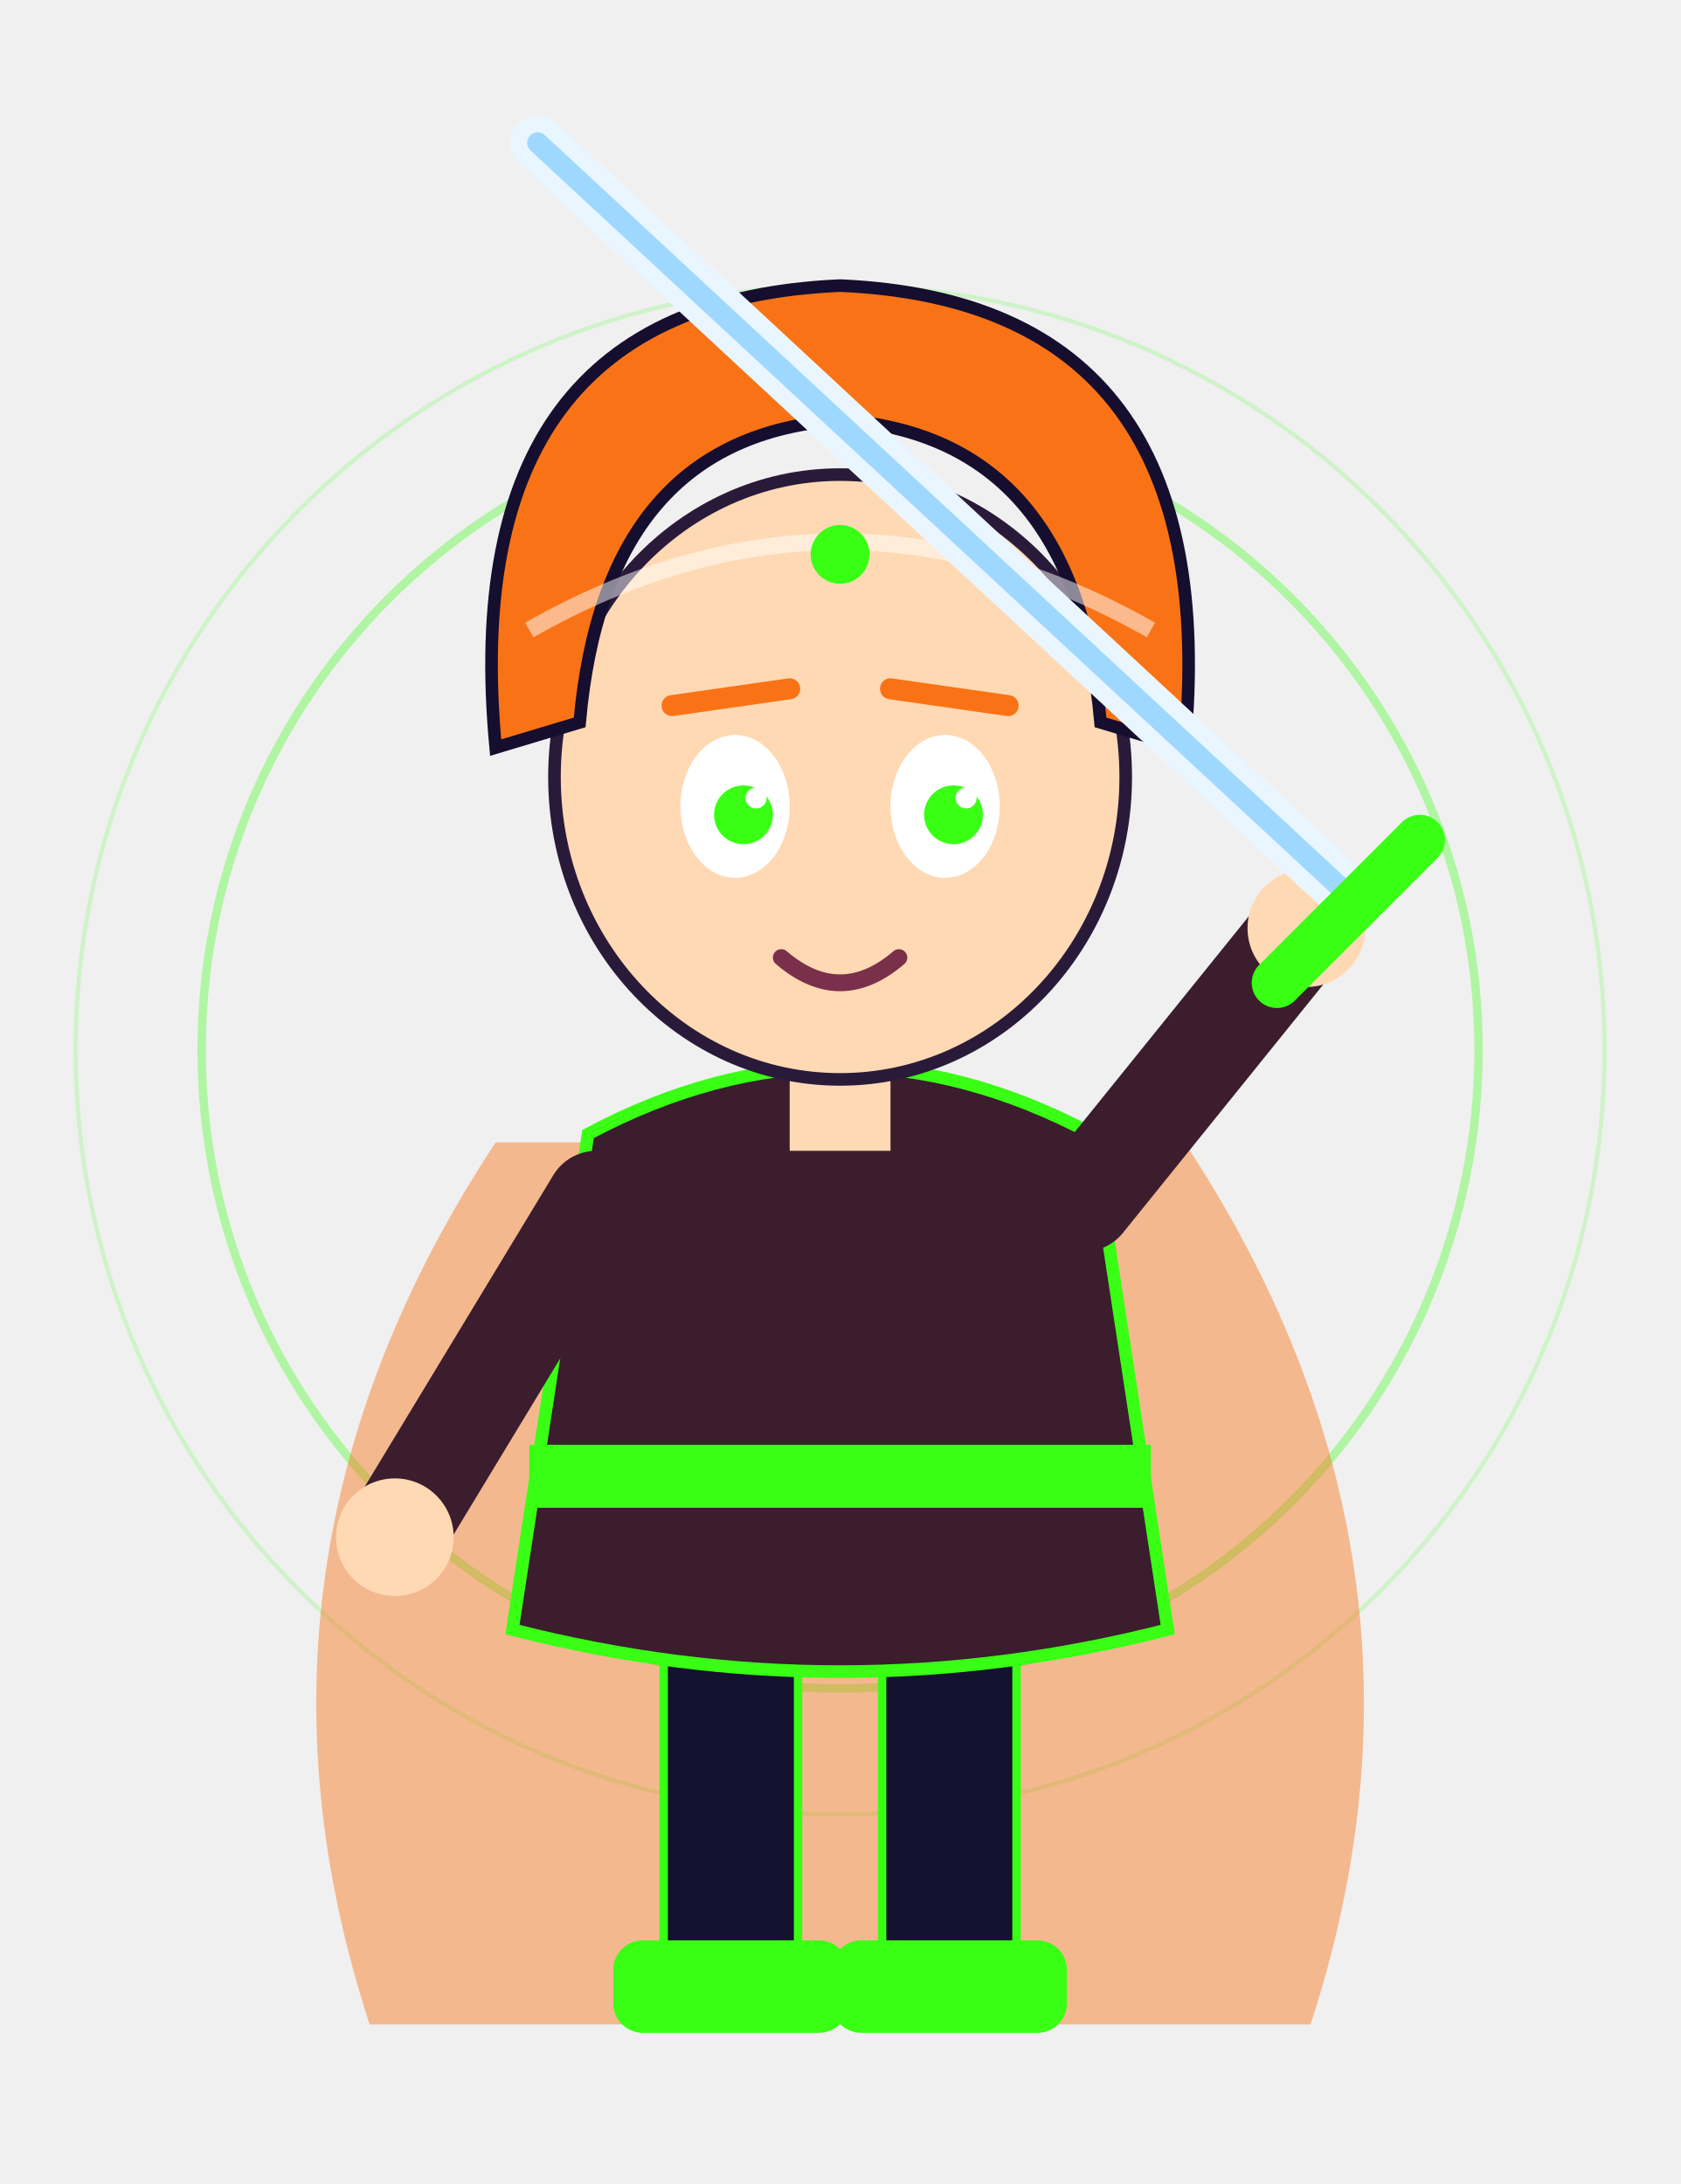
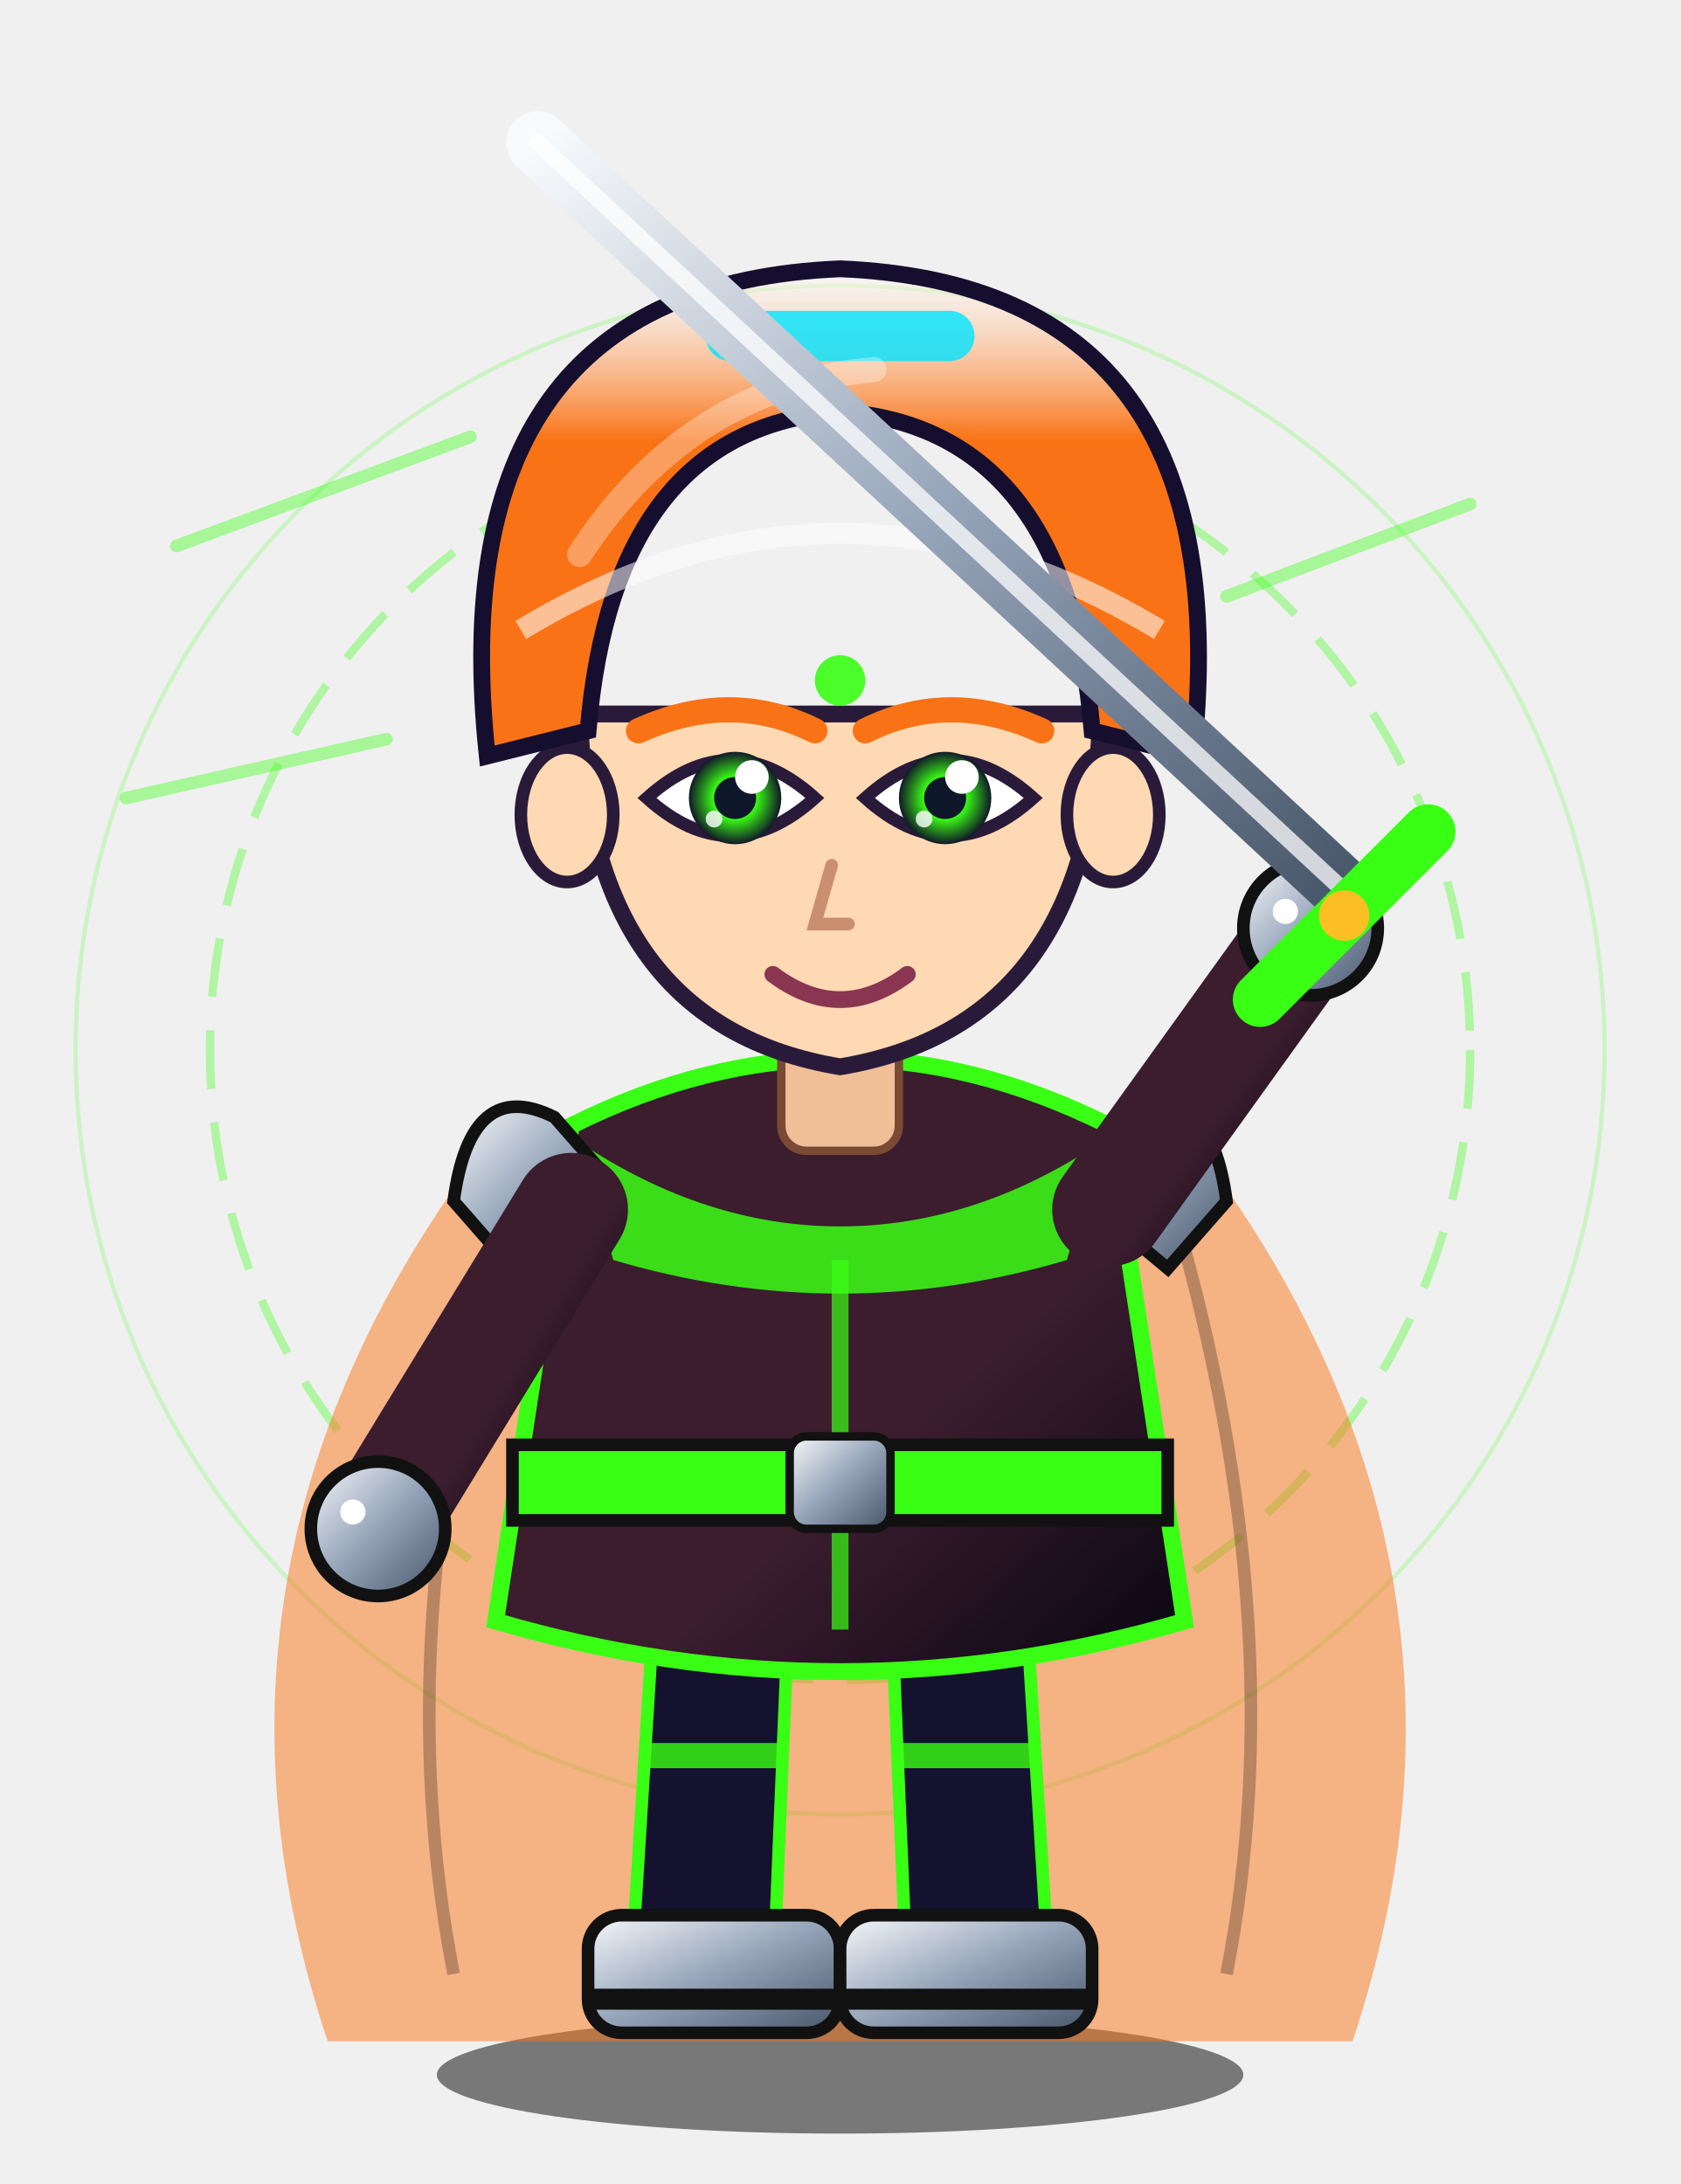
<svg xmlns="http://www.w3.org/2000/svg" width="400" height="520" viewBox="0 0 400 520">
  <g transform="scale(1.0)">
-     <circle cx="200" cy="250" r="152" fill="none" stroke="#39ff14" stroke-width="2" opacity=".35" />
-     <circle cx="200" cy="250" r="182" fill="none" stroke="#39ff14" stroke-width="1" opacity=".18" />
-     <path d="M118 272 Q52 372 88 482 L312 482 Q348 372 282 272Z" fill="#f97316" opacity=".45" />
-     <rect x="158" y="382" width="32" height="98" rx="10" fill="#15122f" stroke="#39ff14" stroke-width="2" />
-     <rect x="210" y="382" width="32" height="98" rx="10" fill="#15122f" stroke="#39ff14" stroke-width="2" />
-     <rect x="146" y="462" width="56" height="22" rx="7" fill="#39ff14" />
-     <rect x="198" y="462" width="56" height="22" rx="7" fill="#39ff14" />
-     <path d="M140 270 Q200 238 260 270 L278 388 Q200 408 122 388Z" fill="#3b1d2e" stroke="#39ff14" stroke-width="3" />
-     <rect x="126" y="344" width="148" height="15" fill="#39ff14" />
-     <path d="M142 286 L96 362" stroke="#3b1d2e" stroke-width="24" stroke-linecap="round" />
-     <path d="M258 286 L308 224" stroke="#3b1d2e" stroke-width="24" stroke-linecap="round" />
-     <circle cx="94" cy="366" r="14" fill="#ffd9b3" />
-     <circle cx="311" cy="221" r="14" fill="#ffd9b3" />
-     <rect x="188" y="248" width="24" height="26" fill="#ffd9b3" />
-     <ellipse cx="200" cy="185" rx="68" ry="72" fill="#ffd9b3" stroke="#2a1a3a" stroke-width="3" />
-     <path d="M118 178 Q108 72 200 68 Q292 72 282 178 L262 172 Q256 104 200 100 Q144 104 138 172Z" fill="#f97316" stroke="#160e2e" stroke-width="3" />
-     <path d="M126 150 Q200 108 274 150" fill="none" stroke="#fff" stroke-width="4" opacity=".5" />
-     <ellipse cx="175" cy="192" rx="13" ry="17" fill="#fff" />
-     <ellipse cx="225" cy="192" rx="13" ry="17" fill="#fff" />
-     <circle cx="177" cy="194" r="7" fill="#39ff14" />
-     <circle cx="227" cy="194" r="7" fill="#39ff14" />
-     <circle cx="180" cy="190" r="2.5" fill="#fff" />
-     <circle cx="230" cy="190" r="2.5" fill="#fff" />
-     <path d="M160 168 L188 164 M212 164 L240 168" stroke="#f97316" stroke-width="5" stroke-linecap="round" />
-     <path d="M186 228 Q200 240 214 228" fill="none" stroke="#7a2f4a" stroke-width="4" stroke-linecap="round" />
-     <circle cx="200" cy="132" r="7" fill="#39ff14" />
-     <path d="M322 214 L128 34" stroke="#eaf6ff" stroke-width="13" stroke-linecap="round" />
-     <path d="M322 214 L128 34" stroke="#9fd8ff" stroke-width="5" stroke-linecap="round" />
-     <path d="M304 234 L338 200" stroke="#39ff14" stroke-width="12" stroke-linecap="round" />
+     <defs>
+       <linearGradient id="cuerpo-pirata" x1="0" y1="0" x2="1" y2="1">
+         <stop offset="0" stop-color="#3b1d2e" />
+         <stop offset=".6" stop-color="#3b1d2e" />
+         <stop offset="1" stop-color="#070512" />
+       </linearGradient>
+       <linearGradient id="pelo-pirata" x1="0" y1="0" x2="0" y2="1">
+         <stop offset="0" stop-color="#ffffff" stop-opacity=".45" />
+         <stop offset=".35" stop-color="#f97316" />
+         <stop offset="1" stop-color="#f97316" />
+       </linearGradient>
+       <radialGradient id="iris-pirata">
+         <stop offset="0" stop-color="#fff" />
+         <stop offset=".45" stop-color="#39ff14" />
+         <stop offset="1" stop-color="#111827" />
+       </radialGradient>
+       <linearGradient id="metal-pirata" x1="0" y1="0" x2="1" y2="1">
+         <stop offset="0" stop-color="#f8fafc" />
+         <stop offset=".5" stop-color="#94a3b8" />
+         <stop offset="1" stop-color="#475569" />
+       </linearGradient>
+     </defs>
+     <ellipse cx="200" cy="494" rx="96" ry="14" fill="#000" opacity=".5" />
+     <circle cx="200" cy="250" r="150" fill="none" stroke="#39ff14" stroke-width="2" opacity=".35" stroke-dasharray="14 8" />
+     <circle cx="200" cy="250" r="182" fill="none" stroke="#39ff14" stroke-width="1" opacity=".2" />
+     <path d="M42 130 l70 -26 M30 190 l62 -14 M350 120 l-58 22" stroke="#39ff14" stroke-width="3" opacity=".4" stroke-linecap="round" />
+     <path d="M116 272 Q40 372 78 486 L322 486 Q360 372 284 272Z" fill="#f97316" opacity=".5" />
+     <path d="M120 290 Q92 388 108 470 M280 290 Q308 388 292 470" fill="none" stroke="#000" stroke-width="3" opacity=".25" />
+     <path d="M156 378 L150 474 L184 474 L188 378Z" fill="#15122f" stroke="#39ff14" stroke-width="3" />
+     <path d="M212 378 L216 474 L250 474 L244 378Z" fill="#15122f" stroke="#39ff14" stroke-width="3" />
+     <path d="M154 418 L186 418 M214 418 L246 418" stroke="#39ff14" stroke-width="6" opacity=".8" />
+     <rect x="140" y="456" width="60" height="28" rx="8" fill="url(#metal-pirata)" stroke="#111" stroke-width="3" />
+     <rect x="200" y="456" width="60" height="28" rx="8" fill="url(#metal-pirata)" stroke="#111" stroke-width="3" />
+     <path d="M140 476 H200 M200 476 H260" stroke="#111" stroke-width="5" />
+     <path d="M136 268 Q200 236 264 268 L282 386 Q200 410 118 386Z" fill="url(#cuerpo-pirata)" stroke="#39ff14" stroke-width="4" />
+     <path d="M138 272 Q168 292 200 292 Q232 292 262 272 L254 300 Q200 316 146 300Z" fill="#39ff14" opacity=".85" />
+     <path d="M132 266 Q112 256 108 286 L122 302 L146 282Z" fill="url(#metal-pirata)" stroke="#111" stroke-width="3" />
+     <path d="M268 266 Q288 256 292 286 L278 302 L254 282Z" fill="url(#metal-pirata)" stroke="#111" stroke-width="3" />
+     <path d="M200 300 L200 388" stroke="#39ff14" stroke-width="4" opacity=".7" />
+     <rect x="122" y="344" width="156" height="18" fill="#39ff14" stroke="#111" stroke-width="3" />
+     <rect x="188" y="342" width="24" height="22" rx="4" fill="url(#metal-pirata)" stroke="#111" stroke-width="2" />
+     <path d="M136 288 L92 360" stroke="url(#cuerpo-pirata)" stroke-width="27" stroke-linecap="round" />
+     <path d="M264 288 L310 224" stroke="url(#cuerpo-pirata)" stroke-width="27" stroke-linecap="round" />
+     <circle cx="90" cy="364" r="16" fill="url(#metal-pirata)" stroke="#111" stroke-width="3" />
+     <circle cx="312" cy="221" r="16" fill="url(#metal-pirata)" stroke="#111" stroke-width="3" />
+     <circle cx="84" cy="360" r="3" fill="#fff" />
+     <circle cx="306" cy="217" r="3" fill="#fff" />
+     <rect x="186" y="244" width="28" height="30" rx="6" fill="#f0be97" stroke="#7a4a35" stroke-width="2" />
+     <path d="M138 170 Q140 244 200 254 Q260 244 262 170Z" fill="#ffd9b3" stroke="#2a1a3a" stroke-width="4" />
+     <ellipse cx="135" cy="194" rx="11" ry="16" fill="#ffd9b3" stroke="#2a1a3a" stroke-width="3" />
+     <ellipse cx="265" cy="194" rx="11" ry="16" fill="#ffd9b3" stroke="#2a1a3a" stroke-width="3" />
+     <path d="M154 190 Q174 172 194 190 Q174 208 154 190Z" fill="#fff" stroke="#2a1a3a" stroke-width="3" />
+     <path d="M206 190 Q226 172 246 190 Q226 208 206 190Z" fill="#fff" stroke="#2a1a3a" stroke-width="3" />
+     <circle cx="175" cy="190" r="11" fill="url(#iris-pirata)" />
+     <circle cx="225" cy="190" r="11" fill="url(#iris-pirata)" />
+     <circle cx="175" cy="190" r="5" fill="#0f172a" />
+     <circle cx="225" cy="190" r="5" fill="#0f172a" />
+     <circle cx="179" cy="185" r="4" fill="#fff" />
+     <circle cx="229" cy="185" r="4" fill="#fff" />
+     <circle cx="170" cy="195" r="2" fill="#fff" opacity=".8" />
+     <circle cx="220" cy="195" r="2" fill="#fff" opacity=".8" />
+     <path d="M152 174 Q174 164 194 174 M206 174 Q226 164 248 174" fill="none" stroke="#f97316" stroke-width="6" stroke-linecap="round" />
+     <path d="M198 206 L194 220 L202 220" fill="none" stroke="#c98f6e" stroke-width="3" stroke-linecap="round" />
+     <path d="M184 232 Q200 244 216 232" fill="none" stroke="#8a3552" stroke-width="4" stroke-linecap="round" />
+     <circle cx="200" cy="162" r="6" fill="#39ff14" opacity=".9" />
+     <path d="M116 180 Q104 68 200 64 Q296 68 284 180 L260 174 Q254 102 200 98 Q146 102 140 174Z" fill="url(#pelo-pirata)" stroke="#160e2e" stroke-width="4" />
+     <path d="M124 150 Q200 104 276 150" fill="none" stroke="#fff" stroke-width="5" opacity=".55" />
+     <rect x="168" y="74" width="64" height="12" rx="6" fill="#00e5ff" opacity=".8" />
+     <path d="M138 132 Q164 92 208 88" fill="none" stroke="#fff" stroke-width="6" opacity=".32" stroke-linecap="round" />
+     <path d="M322 214 L128 34" stroke="url(#metal-pirata)" stroke-width="15" stroke-linecap="round" />
+     <path d="M322 214 L128 34" stroke="#fff" stroke-width="4" stroke-linecap="round" opacity=".75" />
+     <path d="M300 238 L340 198" stroke="#39ff14" stroke-width="13" stroke-linecap="round" />
+     <circle cx="320" cy="218" r="6" fill="#fbbf24" />
  </g>
</svg>
